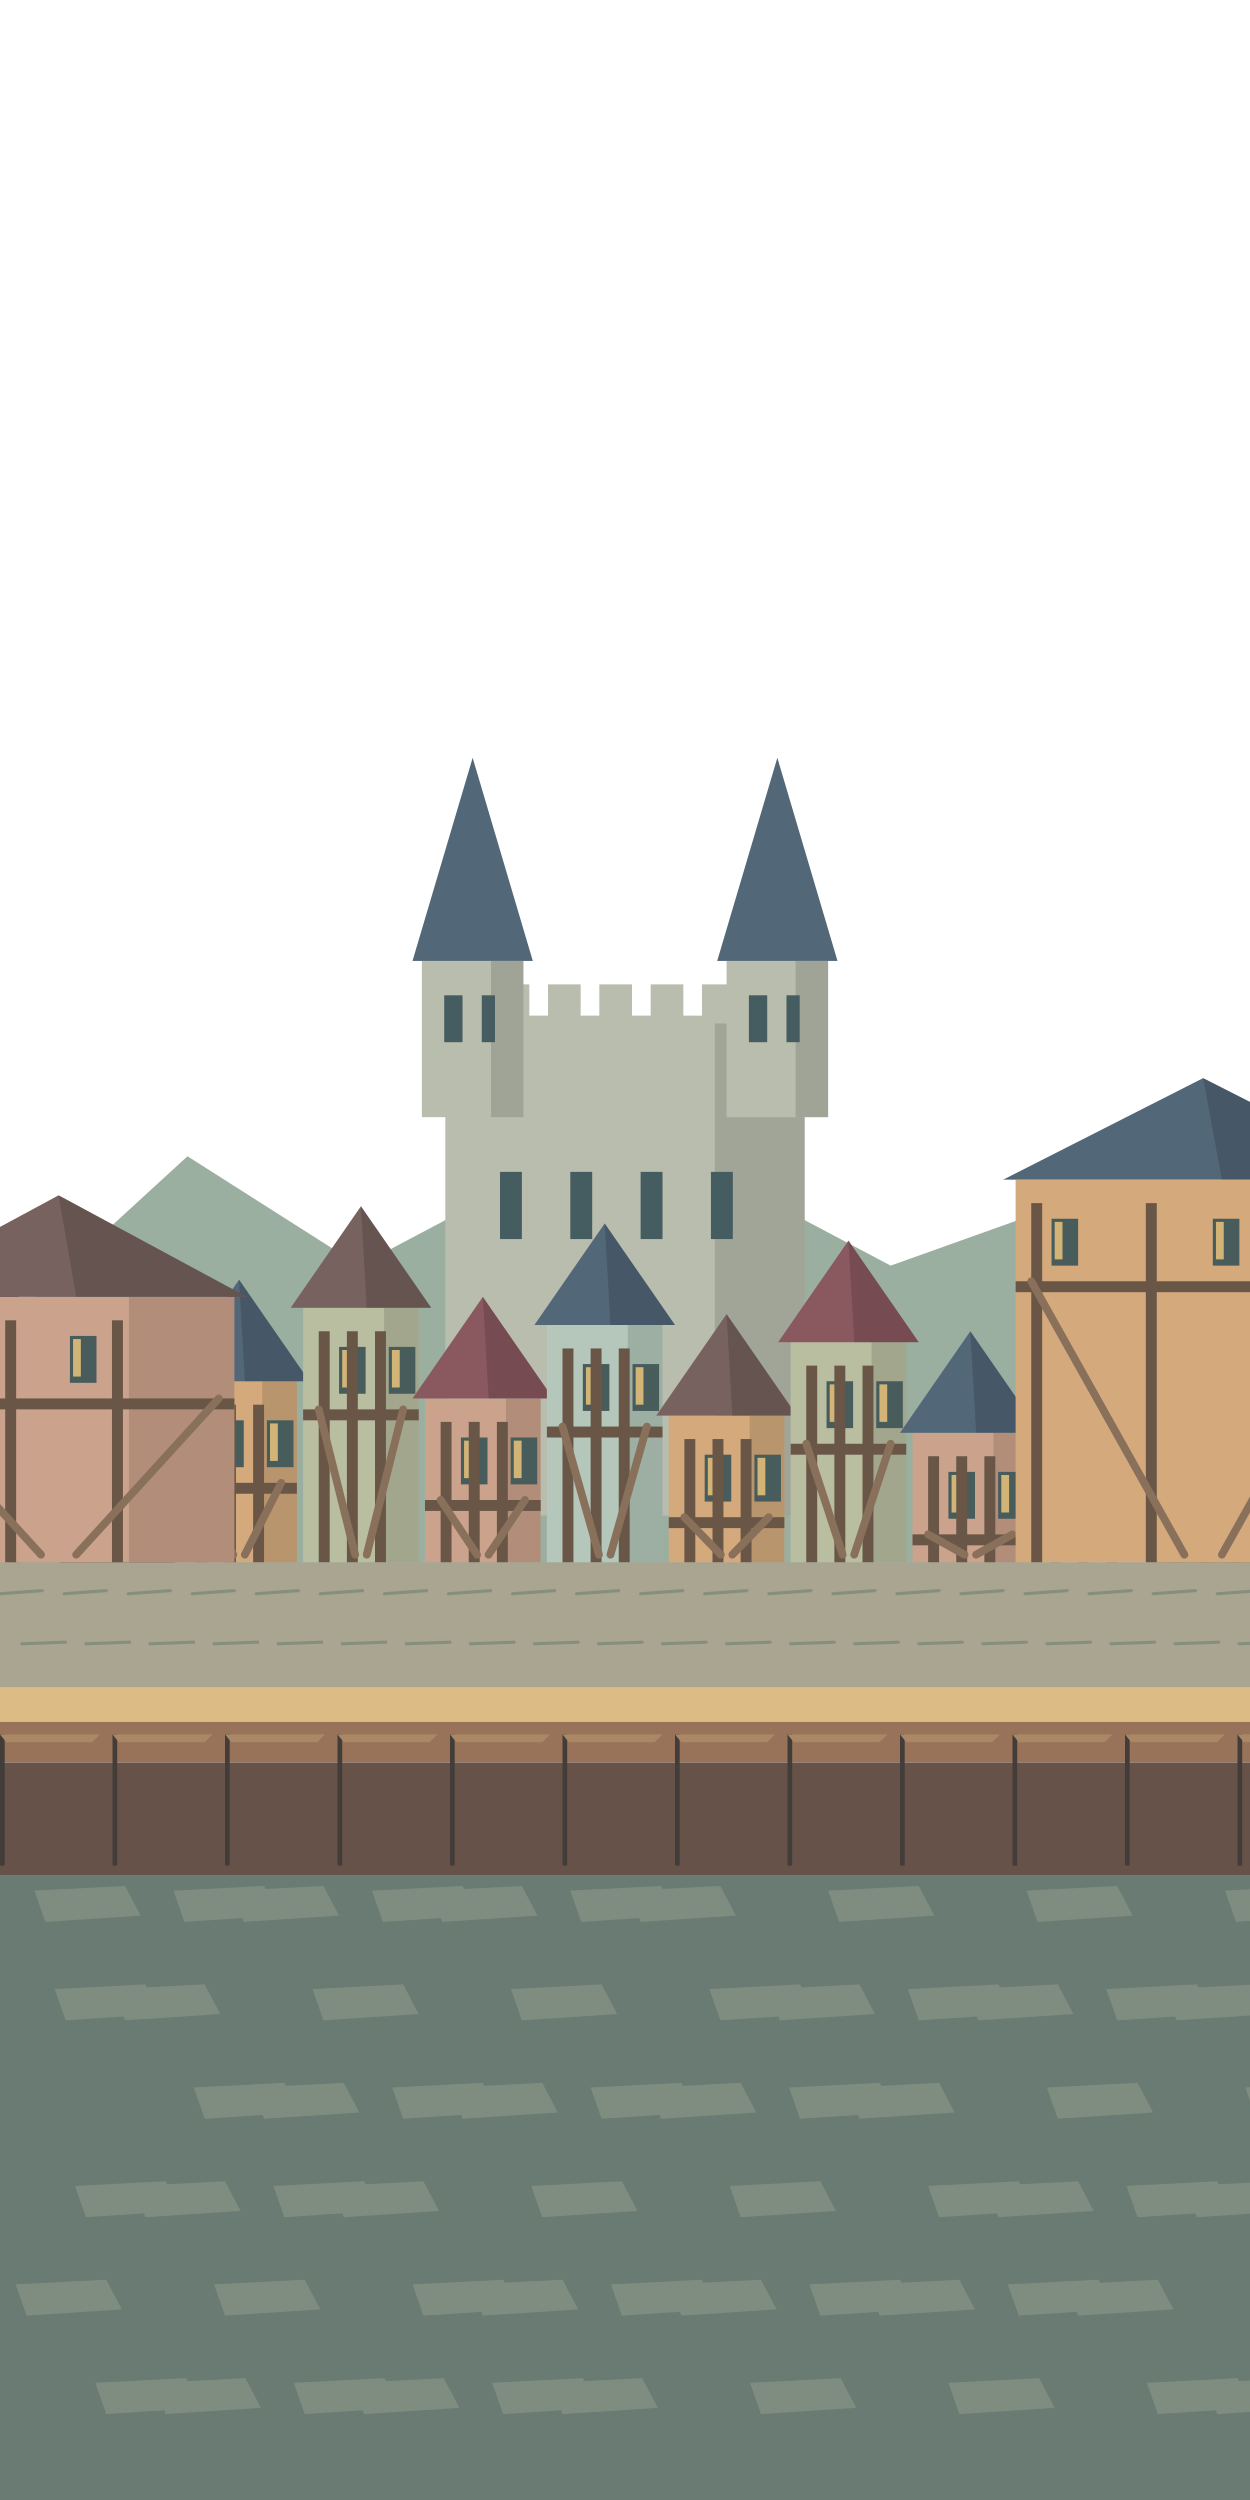
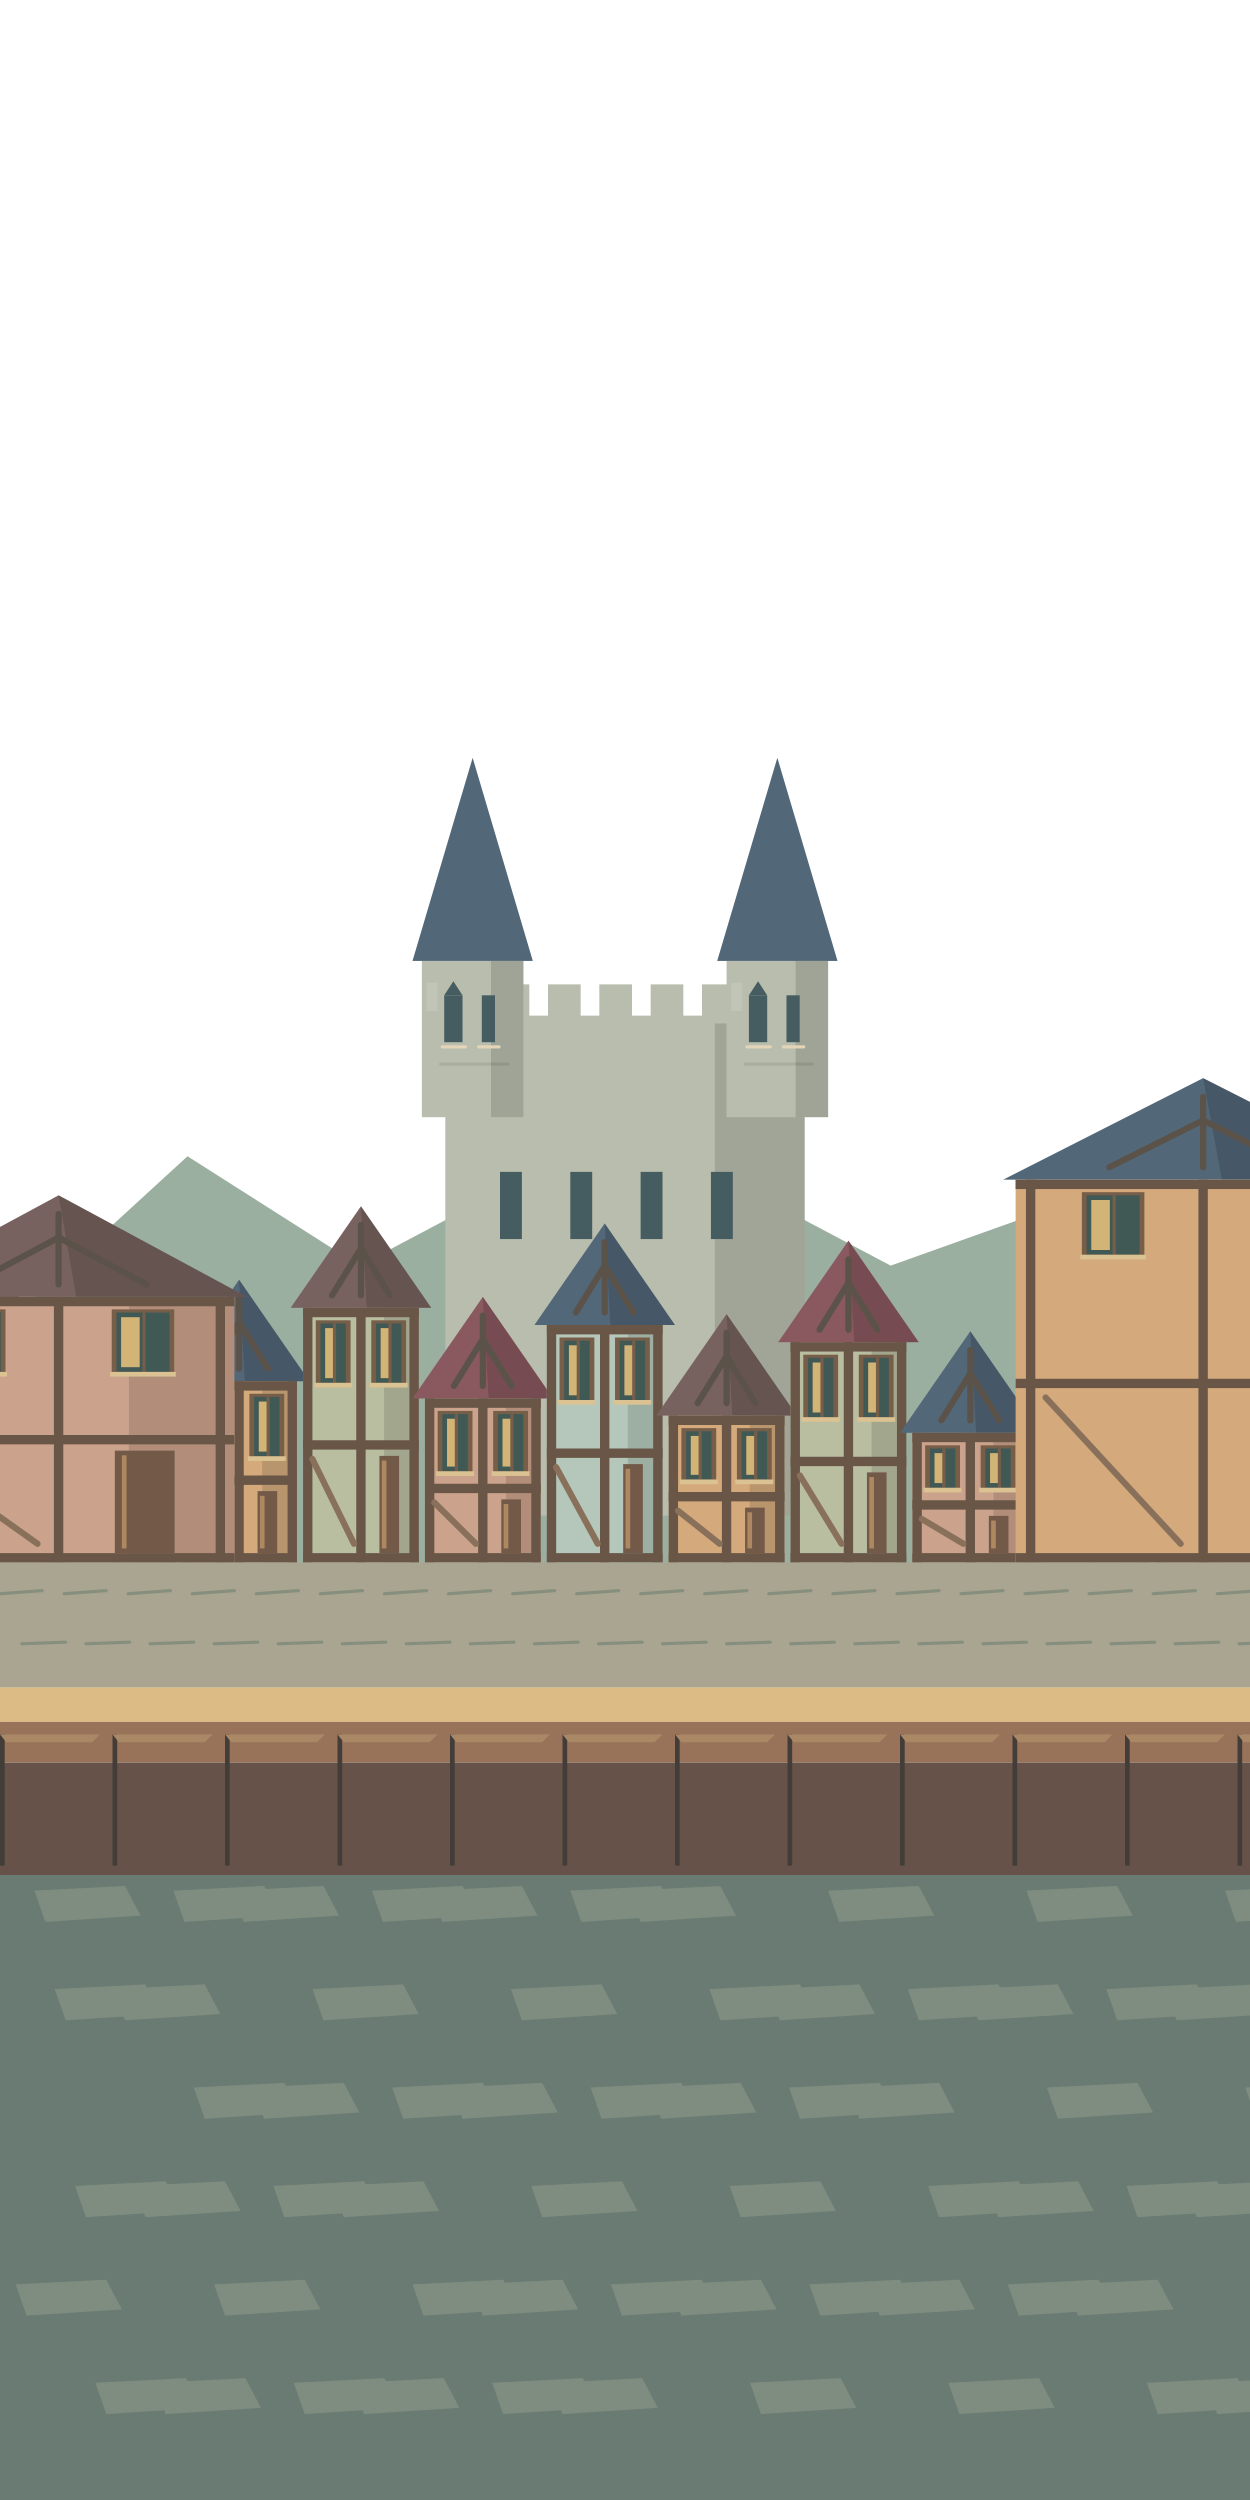
<svg xmlns="http://www.w3.org/2000/svg" width="800" height="1600" viewBox="0 0 800 1600">
  <polygon points="0,850 120,740 230,810 400,720 570,810 710,760 800,830 800,1080 0,1080" fill="#9bafa0" />
  <rect x="285" y="650" width="230" height="320" fill="#b8bdad" />
  <polygon points="457.5,650 515,650 515,970 457.5,970" fill="#00000020" />
  <rect x="285" y="630" width="20.909" height="25" fill="#b8bdad" />
  <rect x="317.857" y="630" width="20.909" height="25" fill="#b8bdad" />
  <rect x="350.714" y="630" width="20.909" height="25" fill="#b8bdad" />
  <rect x="383.571" y="630" width="20.909" height="25" fill="#b8bdad" />
  <rect x="416.429" y="630" width="20.909" height="25" fill="#b8bdad" />
  <rect x="449.286" y="630" width="20.909" height="25" fill="#b8bdad" />
  <rect x="482.143" y="630" width="20.909" height="25" fill="#b8bdad" />
  <rect x="270" y="615" width="65" height="100" fill="#b8bdad" />
  <polygon points="314.2,615 335,615 335,715 314.2,715" fill="#00000022" />
  <polygon points="264,615 302.5,485 341,615" fill="#526778" />
  <rect x="284.3" y="637" width="11.7" height="30" fill="#455c60" />
  <rect x="308.35" y="637" width="8.45" height="30" fill="#455c60" />
+   <polygon points="284.3,637 290.15,628 296,637" fill="#455c60" />
+   <path d="M283 670h14.95 M306.4 670h13" fill="none" stroke="#e4d5b9" stroke-width="2" stroke-linecap="round" stroke-linejoin="round" />
+   <rect x="273" y="629" width="7" height="18" fill="#ffffff20" />
+   <path d="M282 681h43" fill="none" stroke="#00000016" stroke-width="2" stroke-linecap="round" stroke-linejoin="round" />
  <rect x="465" y="615" width="65" height="100" fill="#b8bdad" />
  <polygon points="509.2,615 530,615 530,715 509.2,715" fill="#00000022" />
  <polygon points="459,615 497.5,485 536,615" fill="#526778" />
  <rect x="479.3" y="637" width="11.7" height="30" fill="#455c60" />
  <rect x="503.35" y="637" width="8.45" height="30" fill="#455c60" />
+   <polygon points="479.3,637 485.15,628 491,637" fill="#455c60" />
+   <path d="M478 670h14.95 M501.4 670h13" fill="none" stroke="#e4d5b9" stroke-width="2" stroke-linecap="round" stroke-linejoin="round" />
+   <rect x="468" y="629" width="7" height="18" fill="#ffffff20" />
+   <path d="M477 681h43" fill="none" stroke="#00000016" stroke-width="2" stroke-linecap="round" stroke-linejoin="round" />
  <rect x="320" y="750" width="14" height="43" fill="#455c60" />
  <rect x="365" y="750" width="14" height="43" fill="#455c60" />
  <rect x="410" y="750" width="14" height="43" fill="#455c60" />
  <rect x="455" y="750" width="14" height="43" fill="#455c60" />
  <rect x="-40" y="873" width="74" height="127" fill="#cba28b" />
  <polygon points="11.8,873 34,873 34,1000 11.8,1000" fill="#00000020" />
  <polygon points="-48,873 -3,808 42,873" fill="#77625f" />
  <polygon points="-3,808 42,873 0.7,873" fill="#00000025" />
-   <rect x="-30" y="888" width="7" height="112" fill="#695647" />
-   <rect x="-17" y="898" width="17" height="30" fill="#475c5b" />
-   <rect x="-15" y="900" width="5" height="24" fill="#d2b477" />
-   <rect x="-12" y="888" width="7" height="112" fill="#695647" />
-   <rect x="14.82" y="898" width="17" height="30" fill="#475c5b" />
-   <rect x="16.82" y="900" width="5" height="24" fill="#d2b477" />
-   <rect x="6" y="888" width="7" height="112" fill="#695647" />
-   <rect x="-40" y="938" width="74" height="7" fill="#695647" />
-   <path d="M-30 938L-6.7 995M24 938L0.7 995" fill="none" stroke="#89705b" stroke-width="5" stroke-linecap="round" stroke-linejoin="round" />
+   <path d="M-3 820L-3 865M-21.5 865L-3 835L15.5 865" fill="none" stroke="#5b524a" stroke-width="4" stroke-linecap="round" stroke-linejoin="round" />
+   <rect x="-40.04" y="873" width="6" height="127" fill="#695647" />
+   <rect x="-6" y="873" width="6" height="127" fill="#695647" />
+   <rect x="28.04" y="873" width="6" height="127" fill="#695647" />
+   <rect x="-40" y="873" width="74" height="6" fill="#695647" />
+   <rect x="-40" y="939.04" width="74" height="6" fill="#695647" />
+   <rect x="-40" y="994" width="74" height="6" fill="#695647" />
+   <rect x="-31.9" y="881" width="22.28" height="42" fill="#765e49" />
+   <rect x="-28.9" y="883" width="16.28" height="38" fill="#415955" />
+   <rect x="-25.9" y="886" width="5.698" height="32" fill="#d2b477" />
+   <rect x="-20.923" y="883" width="2" height="38" fill="#765e49" />
+   <rect x="-32.9" y="921" width="24.28" height="3" fill="#dac292" />
+   <rect x="3.62" y="881" width="22.28" height="42" fill="#765e49" />
+   <rect x="6.62" y="883" width="16.28" height="38" fill="#415955" />
+   <rect x="9.62" y="886" width="5.698" height="32" fill="#d2b477" />
+   <rect x="14.597" y="883" width="2" height="38" fill="#765e49" />
+   <rect x="2.62" y="921" width="24.28" height="3" fill="#dac292" />
+   <path d="M-34.08 951.04L-7.44 988" fill="none" stroke="#89705b" stroke-width="4" stroke-linecap="round" stroke-linejoin="round" />
+   <rect x="8.84" y="949.04" width="12.58" height="44.96" fill="#725948" />
+   <rect x="10.32" y="952.04" width="3" height="38.96" fill="#ad8860" />
  <rect x="38" y="931" width="74" height="69" fill="#b4c7ba" />
  <polygon points="89.8,931 112,931 112,1000 89.8,1000" fill="#00000020" />
  <polygon points="30,931 75,866 120,931" fill="#8a5960" />
  <polygon points="75,866 120,931 78.7,931" fill="#00000025" />
-   <rect x="48" y="946" width="7" height="54" fill="#695647" />
-   <rect x="61" y="956" width="17" height="30" fill="#475c5b" />
-   <rect x="63" y="958" width="5" height="24" fill="#d2b477" />
-   <rect x="66" y="946" width="7" height="54" fill="#695647" />
-   <rect x="92.82" y="956" width="17" height="30" fill="#475c5b" />
-   <rect x="94.82" y="958" width="5" height="24" fill="#d2b477" />
-   <rect x="84" y="946" width="7" height="54" fill="#695647" />
-   <rect x="38" y="996" width="74" height="7" fill="#695647" />
-   <path d="M48 996L71.3 995M102 996L78.7 995" fill="none" stroke="#89705b" stroke-width="5" stroke-linecap="round" stroke-linejoin="round" />
+   <path d="M75 878L75 923M56.5 923L75 893L93.5 923" fill="none" stroke="#5b524a" stroke-width="4" stroke-linecap="round" stroke-linejoin="round" />
+   <rect x="37.96" y="931" width="6" height="69" fill="#695647" />
+   <rect x="72" y="931" width="6" height="69" fill="#695647" />
+   <rect x="106.04" y="931" width="6" height="69" fill="#695647" />
+   <rect x="38" y="931" width="74" height="6" fill="#695647" />
+   <rect x="38" y="966.88" width="74" height="6" fill="#695647" />
+   <rect x="38" y="994" width="74" height="6" fill="#695647" />
+   <rect x="46.1" y="939" width="22.28" height="21.88" fill="#765e49" />
+   <rect x="49.1" y="941" width="16.28" height="17.88" fill="#415955" />
+   <rect x="52.1" y="944" width="5.698" height="11.88" fill="#d2b477" />
+   <rect x="57.077" y="941" width="2" height="17.88" fill="#765e49" />
+   <rect x="45.1" y="958.88" width="24.28" height="3" fill="#dac292" />
+   <rect x="81.62" y="939" width="22.28" height="21.88" fill="#765e49" />
+   <rect x="84.62" y="941" width="16.28" height="17.88" fill="#415955" />
+   <rect x="87.62" y="944" width="5.698" height="11.88" fill="#d2b477" />
+   <rect x="92.597" y="941" width="2" height="17.88" fill="#765e49" />
+   <rect x="80.62" y="958.88" width="24.28" height="3" fill="#dac292" />
+   <path d="M43.92 978.88L70.56 988" fill="none" stroke="#89705b" stroke-width="4" stroke-linecap="round" stroke-linejoin="round" />
+   <rect x="86.84" y="976.88" width="12.58" height="17.12" fill="#725948" />
+   <rect x="88.32" y="979.88" width="3" height="11.12" fill="#ad8860" />
  <rect x="116" y="884" width="74" height="116" fill="#d4aa7d" />
  <polygon points="167.8,884 190,884 190,1000 167.8,1000" fill="#00000020" />
  <polygon points="108,884 153,819 198,884" fill="#526778" />
  <polygon points="153,819 198,884 156.7,884" fill="#00000025" />
-   <rect x="126" y="899" width="7" height="101" fill="#695647" />
-   <rect x="139" y="909" width="17" height="30" fill="#475c5b" />
-   <rect x="141" y="911" width="5" height="24" fill="#d2b477" />
-   <rect x="144" y="899" width="7" height="101" fill="#695647" />
-   <rect x="170.82" y="909" width="17" height="30" fill="#475c5b" />
-   <rect x="172.82" y="911" width="5" height="24" fill="#d2b477" />
-   <rect x="162" y="899" width="7" height="101" fill="#695647" />
-   <rect x="116" y="949" width="74" height="7" fill="#695647" />
-   <path d="M126 949L149.3 995M180 949L156.7 995" fill="none" stroke="#89705b" stroke-width="5" stroke-linecap="round" stroke-linejoin="round" />
+   <path d="M153 831L153 876M134.5 876L153 846L171.5 876" fill="none" stroke="#5b524a" stroke-width="4" stroke-linecap="round" stroke-linejoin="round" />
+   <rect x="115.96" y="884" width="6" height="116" fill="#695647" />
+   <rect x="150" y="884" width="6" height="116" fill="#695647" />
+   <rect x="184.04" y="884" width="6" height="116" fill="#695647" />
+   <rect x="116" y="884" width="74" height="6" fill="#695647" />
+   <rect x="116" y="944.32" width="74" height="6" fill="#695647" />
+   <rect x="116" y="994" width="74" height="6" fill="#695647" />
+   <rect x="124.1" y="892" width="22.28" height="42" fill="#765e49" />
+   <rect x="127.1" y="894" width="16.28" height="38" fill="#415955" />
+   <rect x="130.1" y="897" width="5.698" height="32" fill="#d2b477" />
+   <rect x="135.077" y="894" width="2" height="38" fill="#765e49" />
+   <rect x="123.1" y="932" width="24.28" height="3" fill="#dac292" />
+   <rect x="159.62" y="892" width="22.28" height="42" fill="#765e49" />
+   <rect x="162.62" y="894" width="16.28" height="38" fill="#415955" />
+   <rect x="165.62" y="897" width="5.698" height="32" fill="#d2b477" />
+   <rect x="170.597" y="894" width="2" height="38" fill="#765e49" />
+   <rect x="158.62" y="932" width="24.28" height="3" fill="#dac292" />
+   <path d="M121.92 956.32L148.56 988" fill="none" stroke="#89705b" stroke-width="4" stroke-linecap="round" stroke-linejoin="round" />
+   <rect x="164.84" y="954.32" width="12.58" height="39.68" fill="#725948" />
+   <rect x="166.32" y="957.32" width="3" height="33.68" fill="#ad8860" />
  <rect x="194" y="837" width="74" height="163" fill="#b9bea1" />
  <polygon points="245.8,837 268,837 268,1000 245.8,1000" fill="#00000020" />
  <polygon points="186,837 231,772 276,837" fill="#77625f" />
  <polygon points="231,772 276,837 234.7,837" fill="#00000025" />
-   <rect x="204" y="852" width="7" height="148" fill="#695647" />
-   <rect x="217" y="862" width="17" height="30" fill="#475c5b" />
-   <rect x="219" y="864" width="5" height="24" fill="#d2b477" />
-   <rect x="222" y="852" width="7" height="148" fill="#695647" />
-   <rect x="248.82" y="862" width="17" height="30" fill="#475c5b" />
-   <rect x="250.82" y="864" width="5" height="24" fill="#d2b477" />
-   <rect x="240" y="852" width="7" height="148" fill="#695647" />
-   <rect x="194" y="902" width="74" height="7" fill="#695647" />
-   <path d="M204 902L227.3 995M258 902L234.7 995" fill="none" stroke="#89705b" stroke-width="5" stroke-linecap="round" stroke-linejoin="round" />
+   <path d="M231 784L231 829M212.5 829L231 799L249.5 829" fill="none" stroke="#5b524a" stroke-width="4" stroke-linecap="round" stroke-linejoin="round" />
+   <rect x="193.96" y="837" width="6" height="163" fill="#695647" />
+   <rect x="228" y="837" width="6" height="163" fill="#695647" />
+   <rect x="262.04" y="837" width="6" height="163" fill="#695647" />
+   <rect x="194" y="837" width="74" height="6" fill="#695647" />
+   <rect x="194" y="921.76" width="74" height="6" fill="#695647" />
+   <rect x="194" y="994" width="74" height="6" fill="#695647" />
+   <rect x="202.1" y="845" width="22.28" height="42" fill="#765e49" />
+   <rect x="205.1" y="847" width="16.28" height="38" fill="#415955" />
+   <rect x="208.1" y="850" width="5.698" height="32" fill="#d2b477" />
+   <rect x="213.077" y="847" width="2" height="38" fill="#765e49" />
+   <rect x="201.1" y="885" width="24.28" height="3" fill="#dac292" />
+   <rect x="237.62" y="845" width="22.28" height="42" fill="#765e49" />
+   <rect x="240.62" y="847" width="16.28" height="38" fill="#415955" />
+   <rect x="243.62" y="850" width="5.698" height="32" fill="#d2b477" />
+   <rect x="248.597" y="847" width="2" height="38" fill="#765e49" />
+   <rect x="236.62" y="885" width="24.28" height="3" fill="#dac292" />
+   <path d="M199.92 933.76L226.56 988" fill="none" stroke="#89705b" stroke-width="4" stroke-linecap="round" stroke-linejoin="round" />
+   <rect x="242.84" y="931.76" width="12.58" height="62.24" fill="#725948" />
+   <rect x="244.32" y="934.76" width="3" height="56.24" fill="#ad8860" />
  <rect x="272" y="895" width="74" height="105" fill="#cba28b" />
  <polygon points="323.8,895 346,895 346,1000 323.8,1000" fill="#00000020" />
  <polygon points="264,895 309,830 354,895" fill="#8a5960" />
  <polygon points="309,830 354,895 312.7,895" fill="#00000025" />
-   <rect x="282" y="910" width="7" height="90" fill="#695647" />
-   <rect x="295" y="920" width="17" height="30" fill="#475c5b" />
-   <rect x="297" y="922" width="5" height="24" fill="#d2b477" />
-   <rect x="300" y="910" width="7" height="90" fill="#695647" />
-   <rect x="326.82" y="920" width="17" height="30" fill="#475c5b" />
-   <rect x="328.82" y="922" width="5" height="24" fill="#d2b477" />
-   <rect x="318" y="910" width="7" height="90" fill="#695647" />
-   <rect x="272" y="960" width="74" height="7" fill="#695647" />
-   <path d="M282 960L305.3 995M336 960L312.7 995" fill="none" stroke="#89705b" stroke-width="5" stroke-linecap="round" stroke-linejoin="round" />
+   <path d="M309 842L309 887M290.5 887L309 857L327.5 887" fill="none" stroke="#5b524a" stroke-width="4" stroke-linecap="round" stroke-linejoin="round" />
+   <rect x="271.96" y="895" width="6" height="105" fill="#695647" />
+   <rect x="306" y="895" width="6" height="105" fill="#695647" />
+   <rect x="340.04" y="895" width="6" height="105" fill="#695647" />
+   <rect x="272" y="895" width="74" height="6" fill="#695647" />
+   <rect x="272" y="949.6" width="74" height="6" fill="#695647" />
+   <rect x="272" y="994" width="74" height="6" fill="#695647" />
+   <rect x="280.1" y="903" width="22.28" height="40.6" fill="#765e49" />
+   <rect x="283.1" y="905" width="16.28" height="36.6" fill="#415955" />
+   <rect x="286.1" y="908" width="5.698" height="30.6" fill="#d2b477" />
+   <rect x="291.077" y="905" width="2" height="36.6" fill="#765e49" />
+   <rect x="279.1" y="941.6" width="24.28" height="3" fill="#dac292" />
+   <rect x="315.62" y="903" width="22.28" height="40.6" fill="#765e49" />
+   <rect x="318.62" y="905" width="16.28" height="36.6" fill="#415955" />
+   <rect x="321.62" y="908" width="5.698" height="30.6" fill="#d2b477" />
+   <rect x="326.597" y="905" width="2" height="36.6" fill="#765e49" />
+   <rect x="314.62" y="941.6" width="24.28" height="3" fill="#dac292" />
+   <path d="M277.92 961.6L304.56 988" fill="none" stroke="#89705b" stroke-width="4" stroke-linecap="round" stroke-linejoin="round" />
+   <rect x="320.84" y="959.6" width="12.58" height="34.4" fill="#725948" />
+   <rect x="322.32" y="962.6" width="3" height="28.4" fill="#ad8860" />
  <rect x="350" y="848" width="74" height="152" fill="#b4c7ba" />
  <polygon points="401.8,848 424,848 424,1000 401.8,1000" fill="#00000020" />
  <polygon points="342,848 387,783 432,848" fill="#526778" />
  <polygon points="387,783 432,848 390.7,848" fill="#00000025" />
-   <rect x="360" y="863" width="7" height="137" fill="#695647" />
-   <rect x="373" y="873" width="17" height="30" fill="#475c5b" />
-   <rect x="375" y="875" width="5" height="24" fill="#d2b477" />
-   <rect x="378" y="863" width="7" height="137" fill="#695647" />
-   <rect x="404.82" y="873" width="17" height="30" fill="#475c5b" />
-   <rect x="406.82" y="875" width="5" height="24" fill="#d2b477" />
-   <rect x="396" y="863" width="7" height="137" fill="#695647" />
-   <rect x="350" y="913" width="74" height="7" fill="#695647" />
-   <path d="M360 913L383.3 995M414 913L390.7 995" fill="none" stroke="#89705b" stroke-width="5" stroke-linecap="round" stroke-linejoin="round" />
+   <path d="M387 795L387 840M368.5 840L387 810L405.5 840" fill="none" stroke="#5b524a" stroke-width="4" stroke-linecap="round" stroke-linejoin="round" />
+   <rect x="349.96" y="848" width="6" height="152" fill="#695647" />
+   <rect x="384" y="848" width="6" height="152" fill="#695647" />
+   <rect x="418.04" y="848" width="6" height="152" fill="#695647" />
+   <rect x="350" y="848" width="74" height="6" fill="#695647" />
+   <rect x="350" y="927.04" width="74" height="6" fill="#695647" />
+   <rect x="350" y="994" width="74" height="6" fill="#695647" />
+   <rect x="358.1" y="856" width="22.28" height="42" fill="#765e49" />
+   <rect x="361.1" y="858" width="16.28" height="38" fill="#415955" />
+   <rect x="364.1" y="861" width="5.698" height="32" fill="#d2b477" />
+   <rect x="369.077" y="858" width="2" height="38" fill="#765e49" />
+   <rect x="357.1" y="896" width="24.28" height="3" fill="#dac292" />
+   <rect x="393.62" y="856" width="22.28" height="42" fill="#765e49" />
+   <rect x="396.62" y="858" width="16.28" height="38" fill="#415955" />
+   <rect x="399.62" y="861" width="5.698" height="32" fill="#d2b477" />
+   <rect x="404.597" y="858" width="2" height="38" fill="#765e49" />
+   <rect x="392.62" y="896" width="24.28" height="3" fill="#dac292" />
+   <path d="M355.92 939.04L382.56 988" fill="none" stroke="#89705b" stroke-width="4" stroke-linecap="round" stroke-linejoin="round" />
+   <rect x="398.84" y="937.04" width="12.58" height="56.96" fill="#725948" />
+   <rect x="400.32" y="940.04" width="3" height="50.96" fill="#ad8860" />
  <rect x="428" y="906" width="74" height="94" fill="#d4aa7d" />
  <polygon points="479.8,906 502,906 502,1000 479.8,1000" fill="#00000020" />
  <polygon points="420,906 465,841 510,906" fill="#77625f" />
  <polygon points="465,841 510,906 468.7,906" fill="#00000025" />
-   <rect x="438" y="921" width="7" height="79" fill="#695647" />
-   <rect x="451" y="931" width="17" height="30" fill="#475c5b" />
-   <rect x="453" y="933" width="5" height="24" fill="#d2b477" />
-   <rect x="456" y="921" width="7" height="79" fill="#695647" />
-   <rect x="482.82" y="931" width="17" height="30" fill="#475c5b" />
-   <rect x="484.82" y="933" width="5" height="24" fill="#d2b477" />
-   <rect x="474" y="921" width="7" height="79" fill="#695647" />
-   <rect x="428" y="971" width="74" height="7" fill="#695647" />
-   <path d="M438 971L461.3 995M492 971L468.7 995" fill="none" stroke="#89705b" stroke-width="5" stroke-linecap="round" stroke-linejoin="round" />
+   <path d="M465 853L465 898M446.5 898L465 868L483.5 898" fill="none" stroke="#5b524a" stroke-width="4" stroke-linecap="round" stroke-linejoin="round" />
+   <rect x="427.96" y="906" width="6" height="94" fill="#695647" />
+   <rect x="462" y="906" width="6" height="94" fill="#695647" />
+   <rect x="496.04" y="906" width="6" height="94" fill="#695647" />
+   <rect x="428" y="906" width="74" height="6" fill="#695647" />
+   <rect x="428" y="954.88" width="74" height="6" fill="#695647" />
+   <rect x="428" y="994" width="74" height="6" fill="#695647" />
+   <rect x="436.1" y="914" width="22.28" height="34.88" fill="#765e49" />
+   <rect x="439.1" y="916" width="16.28" height="30.88" fill="#415955" />
+   <rect x="442.1" y="919" width="5.698" height="24.88" fill="#d2b477" />
+   <rect x="447.077" y="916" width="2" height="30.88" fill="#765e49" />
+   <rect x="435.1" y="946.88" width="24.28" height="3" fill="#dac292" />
+   <rect x="471.62" y="914" width="22.28" height="34.88" fill="#765e49" />
+   <rect x="474.62" y="916" width="16.28" height="30.88" fill="#415955" />
+   <rect x="477.62" y="919" width="5.698" height="24.88" fill="#d2b477" />
+   <rect x="482.597" y="916" width="2" height="30.88" fill="#765e49" />
+   <rect x="470.62" y="946.88" width="24.28" height="3" fill="#dac292" />
+   <path d="M433.92 966.88L460.56 988" fill="none" stroke="#89705b" stroke-width="4" stroke-linecap="round" stroke-linejoin="round" />
+   <rect x="476.84" y="964.88" width="12.58" height="29.12" fill="#725948" />
+   <rect x="478.32" y="967.88" width="3" height="23.12" fill="#ad8860" />
  <rect x="506" y="859" width="74" height="141" fill="#b9bea1" />
  <polygon points="557.8,859 580,859 580,1000 557.8,1000" fill="#00000020" />
  <polygon points="498,859 543,794 588,859" fill="#8a5960" />
  <polygon points="543,794 588,859 546.7,859" fill="#00000025" />
-   <rect x="516" y="874" width="7" height="126" fill="#695647" />
-   <rect x="529" y="884" width="17" height="30" fill="#475c5b" />
-   <rect x="531" y="886" width="5" height="24" fill="#d2b477" />
-   <rect x="534" y="874" width="7" height="126" fill="#695647" />
-   <rect x="560.82" y="884" width="17" height="30" fill="#475c5b" />
-   <rect x="562.82" y="886" width="5" height="24" fill="#d2b477" />
-   <rect x="552" y="874" width="7" height="126" fill="#695647" />
-   <rect x="506" y="924" width="74" height="7" fill="#695647" />
-   <path d="M516 924L539.3 995M570 924L546.7 995" fill="none" stroke="#89705b" stroke-width="5" stroke-linecap="round" stroke-linejoin="round" />
+   <path d="M543 806L543 851M524.5 851L543 821L561.5 851" fill="none" stroke="#5b524a" stroke-width="4" stroke-linecap="round" stroke-linejoin="round" />
+   <rect x="505.96" y="859" width="6" height="141" fill="#695647" />
+   <rect x="540" y="859" width="6" height="141" fill="#695647" />
+   <rect x="574.04" y="859" width="6" height="141" fill="#695647" />
+   <rect x="506" y="859" width="74" height="6" fill="#695647" />
+   <rect x="506" y="932.32" width="74" height="6" fill="#695647" />
+   <rect x="506" y="994" width="74" height="6" fill="#695647" />
+   <rect x="514.1" y="867" width="22.28" height="42" fill="#765e49" />
+   <rect x="517.1" y="869" width="16.28" height="38" fill="#415955" />
+   <rect x="520.1" y="872" width="5.698" height="32" fill="#d2b477" />
+   <rect x="525.077" y="869" width="2" height="38" fill="#765e49" />
+   <rect x="513.1" y="907" width="24.28" height="3" fill="#dac292" />
+   <rect x="549.62" y="867" width="22.28" height="42" fill="#765e49" />
+   <rect x="552.62" y="869" width="16.28" height="38" fill="#415955" />
+   <rect x="555.62" y="872" width="5.698" height="32" fill="#d2b477" />
+   <rect x="560.597" y="869" width="2" height="38" fill="#765e49" />
+   <rect x="548.62" y="907" width="24.28" height="3" fill="#dac292" />
+   <path d="M511.92 944.32L538.56 988" fill="none" stroke="#89705b" stroke-width="4" stroke-linecap="round" stroke-linejoin="round" />
+   <rect x="554.84" y="942.32" width="12.58" height="51.68" fill="#725948" />
+   <rect x="556.32" y="945.32" width="3" height="45.68" fill="#ad8860" />
  <rect x="584" y="917" width="74" height="83" fill="#cba28b" />
  <polygon points="635.8,917 658,917 658,1000 635.8,1000" fill="#00000020" />
  <polygon points="576,917 621,852 666,917" fill="#526778" />
  <polygon points="621,852 666,917 624.7,917" fill="#00000025" />
-   <rect x="594" y="932" width="7" height="68" fill="#695647" />
-   <rect x="607" y="942" width="17" height="30" fill="#475c5b" />
-   <rect x="609" y="944" width="5" height="24" fill="#d2b477" />
-   <rect x="612" y="932" width="7" height="68" fill="#695647" />
-   <rect x="638.82" y="942" width="17" height="30" fill="#475c5b" />
-   <rect x="640.82" y="944" width="5" height="24" fill="#d2b477" />
-   <rect x="630" y="932" width="7" height="68" fill="#695647" />
-   <rect x="584" y="982" width="74" height="7" fill="#695647" />
-   <path d="M594 982L617.3 995M648 982L624.7 995" fill="none" stroke="#89705b" stroke-width="5" stroke-linecap="round" stroke-linejoin="round" />
+   <path d="M621 864L621 909M602.5 909L621 879L639.5 909" fill="none" stroke="#5b524a" stroke-width="4" stroke-linecap="round" stroke-linejoin="round" />
+   <rect x="583.96" y="917" width="6" height="83" fill="#695647" />
+   <rect x="618" y="917" width="6" height="83" fill="#695647" />
+   <rect x="652.04" y="917" width="6" height="83" fill="#695647" />
+   <rect x="584" y="917" width="74" height="6" fill="#695647" />
+   <rect x="584" y="960.16" width="74" height="6" fill="#695647" />
+   <rect x="584" y="994" width="74" height="6" fill="#695647" />
+   <rect x="592.1" y="925" width="22.28" height="29.16" fill="#765e49" />
+   <rect x="595.1" y="927" width="16.28" height="25.16" fill="#415955" />
+   <rect x="598.1" y="930" width="5.698" height="19.16" fill="#d2b477" />
+   <rect x="603.077" y="927" width="2" height="25.16" fill="#765e49" />
+   <rect x="591.1" y="952.16" width="24.28" height="3" fill="#dac292" />
+   <rect x="627.62" y="925" width="22.28" height="29.16" fill="#765e49" />
+   <rect x="630.62" y="927" width="16.28" height="25.16" fill="#415955" />
+   <rect x="633.62" y="930" width="5.698" height="19.16" fill="#d2b477" />
+   <rect x="638.597" y="927" width="2" height="25.16" fill="#765e49" />
+   <rect x="626.62" y="952.16" width="24.28" height="3" fill="#dac292" />
+   <path d="M589.92 972.16L616.56 988" fill="none" stroke="#89705b" stroke-width="4" stroke-linecap="round" stroke-linejoin="round" />
+   <rect x="632.84" y="970.16" width="12.58" height="23.84" fill="#725948" />
+   <rect x="634.32" y="973.16" width="3" height="17.84" fill="#ad8860" />
  <rect x="662" y="870" width="74" height="130" fill="#b4c7ba" />
  <polygon points="713.8,870 736,870 736,1000 713.8,1000" fill="#00000020" />
  <polygon points="654,870 699,805 744,870" fill="#77625f" />
  <polygon points="699,805 744,870 702.7,870" fill="#00000025" />
-   <rect x="672" y="885" width="7" height="115" fill="#695647" />
-   <rect x="685" y="895" width="17" height="30" fill="#475c5b" />
-   <rect x="687" y="897" width="5" height="24" fill="#d2b477" />
-   <rect x="690" y="885" width="7" height="115" fill="#695647" />
-   <rect x="716.82" y="895" width="17" height="30" fill="#475c5b" />
-   <rect x="718.82" y="897" width="5" height="24" fill="#d2b477" />
-   <rect x="708" y="885" width="7" height="115" fill="#695647" />
-   <rect x="662" y="935" width="74" height="7" fill="#695647" />
-   <path d="M672 935L695.3 995M726 935L702.7 995" fill="none" stroke="#89705b" stroke-width="5" stroke-linecap="round" stroke-linejoin="round" />
+   <path d="M699 817L699 862M680.5 862L699 832L717.5 862" fill="none" stroke="#5b524a" stroke-width="4" stroke-linecap="round" stroke-linejoin="round" />
+   <rect x="661.96" y="870" width="6" height="130" fill="#695647" />
+   <rect x="696" y="870" width="6" height="130" fill="#695647" />
+   <rect x="730.04" y="870" width="6" height="130" fill="#695647" />
+   <rect x="662" y="870" width="74" height="6" fill="#695647" />
+   <rect x="662" y="937.6" width="74" height="6" fill="#695647" />
+   <rect x="662" y="994" width="74" height="6" fill="#695647" />
+   <rect x="670.1" y="878" width="22.28" height="42" fill="#765e49" />
+   <rect x="673.1" y="880" width="16.28" height="38" fill="#415955" />
+   <rect x="676.1" y="883" width="5.698" height="32" fill="#d2b477" />
+   <rect x="681.077" y="880" width="2" height="38" fill="#765e49" />
+   <rect x="669.1" y="918" width="24.28" height="3" fill="#dac292" />
+   <rect x="705.62" y="878" width="22.28" height="42" fill="#765e49" />
+   <rect x="708.62" y="880" width="16.28" height="38" fill="#415955" />
+   <rect x="711.62" y="883" width="5.698" height="32" fill="#d2b477" />
+   <rect x="716.597" y="880" width="2" height="38" fill="#765e49" />
+   <rect x="704.62" y="918" width="24.28" height="3" fill="#dac292" />
+   <path d="M667.92 949.6L694.56 988" fill="none" stroke="#89705b" stroke-width="4" stroke-linecap="round" stroke-linejoin="round" />
+   <rect x="710.84" y="947.6" width="12.58" height="46.4" fill="#725948" />
+   <rect x="712.32" y="950.6" width="3" height="40.4" fill="#ad8860" />
  <rect x="740" y="928" width="74" height="72" fill="#d4aa7d" />
  <polygon points="791.8,928 814,928 814,1000 791.8,1000" fill="#00000020" />
  <polygon points="732,928 777,863 822,928" fill="#8a5960" />
  <polygon points="777,863 822,928 780.7,928" fill="#00000025" />
-   <rect x="750" y="943" width="7" height="57" fill="#695647" />
-   <rect x="763" y="953" width="17" height="30" fill="#475c5b" />
-   <rect x="765" y="955" width="5" height="24" fill="#d2b477" />
-   <rect x="768" y="943" width="7" height="57" fill="#695647" />
-   <rect x="794.82" y="953" width="17" height="30" fill="#475c5b" />
-   <rect x="796.82" y="955" width="5" height="24" fill="#d2b477" />
-   <rect x="786" y="943" width="7" height="57" fill="#695647" />
-   <rect x="740" y="993" width="74" height="7" fill="#695647" />
-   <path d="M750 993L773.3 995M804 993L780.7 995" fill="none" stroke="#89705b" stroke-width="5" stroke-linecap="round" stroke-linejoin="round" />
+   <path d="M777 875L777 920M758.5 920L777 890L795.5 920" fill="none" stroke="#5b524a" stroke-width="4" stroke-linecap="round" stroke-linejoin="round" />
+   <rect x="739.96" y="928" width="6" height="72" fill="#695647" />
+   <rect x="774" y="928" width="6" height="72" fill="#695647" />
+   <rect x="808.04" y="928" width="6" height="72" fill="#695647" />
+   <rect x="740" y="928" width="74" height="6" fill="#695647" />
+   <rect x="740" y="965.44" width="74" height="6" fill="#695647" />
+   <rect x="740" y="994" width="74" height="6" fill="#695647" />
+   <rect x="748.1" y="936" width="22.28" height="23.44" fill="#765e49" />
+   <rect x="751.1" y="938" width="16.28" height="19.44" fill="#415955" />
+   <rect x="754.1" y="941" width="5.698" height="13.44" fill="#d2b477" />
+   <rect x="759.077" y="938" width="2" height="19.44" fill="#765e49" />
+   <rect x="747.1" y="957.44" width="24.28" height="3" fill="#dac292" />
+   <rect x="783.62" y="936" width="22.28" height="23.44" fill="#765e49" />
+   <rect x="786.62" y="938" width="16.28" height="19.44" fill="#415955" />
+   <rect x="789.62" y="941" width="5.698" height="13.44" fill="#d2b477" />
+   <rect x="794.597" y="938" width="2" height="19.44" fill="#765e49" />
+   <rect x="782.62" y="957.44" width="24.28" height="3" fill="#dac292" />
+   <path d="M745.92 977.44L772.56 988" fill="none" stroke="#89705b" stroke-width="4" stroke-linecap="round" stroke-linejoin="round" />
+   <rect x="788.84" y="975.44" width="12.58" height="18.56" fill="#725948" />
+   <rect x="790.32" y="978.44" width="3" height="12.56" fill="#ad8860" />
  <rect x="818" y="881" width="74" height="119" fill="#b9bea1" />
  <polygon points="869.8,881 892,881 892,1000 869.8,1000" fill="#00000020" />
  <polygon points="810,881 855,816 900,881" fill="#526778" />
  <polygon points="855,816 900,881 858.7,881" fill="#00000025" />
-   <rect x="828" y="896" width="7" height="104" fill="#695647" />
-   <rect x="841" y="906" width="17" height="30" fill="#475c5b" />
-   <rect x="843" y="908" width="5" height="24" fill="#d2b477" />
-   <rect x="846" y="896" width="7" height="104" fill="#695647" />
-   <rect x="872.82" y="906" width="17" height="30" fill="#475c5b" />
-   <rect x="874.82" y="908" width="5" height="24" fill="#d2b477" />
-   <rect x="864" y="896" width="7" height="104" fill="#695647" />
-   <rect x="818" y="946" width="74" height="7" fill="#695647" />
-   <path d="M828 946L851.3 995M882 946L858.7 995" fill="none" stroke="#89705b" stroke-width="5" stroke-linecap="round" stroke-linejoin="round" />
+   <path d="M855 828L855 873M836.5 873L855 843L873.5 873" fill="none" stroke="#5b524a" stroke-width="4" stroke-linecap="round" stroke-linejoin="round" />
+   <rect x="817.96" y="881" width="6" height="119" fill="#695647" />
+   <rect x="852" y="881" width="6" height="119" fill="#695647" />
+   <rect x="886.04" y="881" width="6" height="119" fill="#695647" />
+   <rect x="818" y="881" width="74" height="6" fill="#695647" />
+   <rect x="818" y="942.88" width="74" height="6" fill="#695647" />
+   <rect x="818" y="994" width="74" height="6" fill="#695647" />
+   <rect x="826.1" y="889" width="22.28" height="42" fill="#765e49" />
+   <rect x="829.1" y="891" width="16.28" height="38" fill="#415955" />
+   <rect x="832.1" y="894" width="5.698" height="32" fill="#d2b477" />
+   <rect x="837.077" y="891" width="2" height="38" fill="#765e49" />
+   <rect x="825.1" y="929" width="24.28" height="3" fill="#dac292" />
+   <rect x="861.62" y="889" width="22.28" height="42" fill="#765e49" />
+   <rect x="864.62" y="891" width="16.28" height="38" fill="#415955" />
+   <rect x="867.62" y="894" width="5.698" height="32" fill="#d2b477" />
+   <rect x="872.597" y="891" width="2" height="38" fill="#765e49" />
+   <rect x="860.62" y="929" width="24.28" height="3" fill="#dac292" />
+   <path d="M823.92 954.88L850.56 988" fill="none" stroke="#89705b" stroke-width="4" stroke-linecap="round" stroke-linejoin="round" />
+   <rect x="866.84" y="952.88" width="12.58" height="41.12" fill="#725948" />
+   <rect x="868.32" y="955.88" width="3" height="35.12" fill="#ad8860" />
  <rect x="-75" y="830" width="225" height="170" fill="#cba28b" />
  <polygon points="82.5,830 150,830 150,1000 82.5,1000" fill="#00000020" />
  <polygon points="-83,830 37.5,765 158,830" fill="#77625f" />
  <polygon points="37.5,765 158,830 48.75,830" fill="#00000025" />
-   <rect x="-65" y="845" width="7" height="155" fill="#695647" />
-   <rect x="-52" y="855" width="17" height="30" fill="#475c5b" />
-   <rect x="-50" y="857" width="5" height="24" fill="#d2b477" />
-   <rect x="3.333" y="845" width="7" height="155" fill="#695647" />
-   <rect x="44.75" y="855" width="17" height="30" fill="#475c5b" />
-   <rect x="46.75" y="857" width="5" height="24" fill="#d2b477" />
-   <rect x="71.667" y="845" width="7" height="155" fill="#695647" />
-   <rect x="-75" y="895" width="225" height="7" fill="#695647" />
-   <path d="M-65 895L26.25 995M140 895L48.75 995" fill="none" stroke="#89705b" stroke-width="5" stroke-linecap="round" stroke-linejoin="round" />
+   <path d="M37.5 777L37.5 822M-18.75 822L37.5 792L93.75 822" fill="none" stroke="#5b524a" stroke-width="4" stroke-linecap="round" stroke-linejoin="round" />
+   <rect x="-69" y="830" width="6" height="170" fill="#695647" />
+   <rect x="34.5" y="830" width="6" height="170" fill="#695647" />
+   <rect x="138" y="830" width="6" height="170" fill="#695647" />
+   <rect x="-75" y="830" width="225" height="6" fill="#695647" />
+   <rect x="-75" y="918.4" width="225" height="6" fill="#695647" />
+   <rect x="-75" y="994" width="225" height="6" fill="#695647" />
+   <rect x="-36.5" y="838" width="40" height="42" fill="#765e49" />
+   <rect x="-33.5" y="840" width="34" height="38" fill="#415955" />
+   <rect x="-30.5" y="843" width="11.9" height="32" fill="#d2b477" />
+   <rect x="-16.84" y="840" width="2" height="38" fill="#765e49" />
+   <rect x="-37.5" y="878" width="42" height="3" fill="#dac292" />
+   <rect x="71.5" y="838" width="40" height="42" fill="#765e49" />
+   <rect x="74.5" y="840" width="34" height="38" fill="#415955" />
+   <rect x="77.5" y="843" width="11.9" height="32" fill="#d2b477" />
+   <rect x="91.16" y="840" width="2" height="38" fill="#765e49" />
+   <rect x="70.5" y="878" width="42" height="3" fill="#dac292" />
+   <path d="M-57 930.4L24 988" fill="none" stroke="#89705b" stroke-width="4" stroke-linecap="round" stroke-linejoin="round" />
+   <rect x="73.5" y="928.4" width="38.25" height="65.6" fill="#725948" />
+   <rect x="78" y="931.4" width="3" height="59.6" fill="#ad8860" />
  <rect x="650" y="755" width="240" height="245" fill="#d4aa7d" />
  <polygon points="818,755 890,755 890,1000 818,1000" fill="#00000020" />
  <polygon points="642,755 770,690 898,755" fill="#526778" />
  <polygon points="770,690 898,755 782,755" fill="#00000025" />
-   <rect x="660" y="770" width="7" height="230" fill="#695647" />
-   <rect x="673" y="780" width="17" height="30" fill="#475c5b" />
-   <rect x="675" y="782" width="5" height="24" fill="#d2b477" />
-   <rect x="733.333" y="770" width="7" height="230" fill="#695647" />
-   <rect x="776.2" y="780" width="17" height="30" fill="#475c5b" />
-   <rect x="778.2" y="782" width="5" height="24" fill="#d2b477" />
-   <rect x="806.667" y="770" width="7" height="230" fill="#695647" />
-   <rect x="650" y="820" width="240" height="7" fill="#695647" />
-   <path d="M660 820L758 995M880 820L782 995" fill="none" stroke="#89705b" stroke-width="5" stroke-linecap="round" stroke-linejoin="round" />
+   <path d="M770 702L770 747M710 747L770 717L830 747" fill="none" stroke="#5b524a" stroke-width="4" stroke-linecap="round" stroke-linejoin="round" />
+   <rect x="656.6" y="755" width="6" height="245" fill="#695647" />
+   <rect x="767" y="755" width="6" height="245" fill="#695647" />
+   <rect x="877.4" y="755" width="6" height="245" fill="#695647" />
+   <rect x="650" y="755" width="240" height="6" fill="#695647" />
+   <rect x="650" y="882.4" width="240" height="6" fill="#695647" />
+   <rect x="650" y="994" width="240" height="6" fill="#695647" />
+   <rect x="692.4" y="763" width="40" height="42" fill="#765e49" />
+   <rect x="695.4" y="765" width="34" height="38" fill="#415955" />
+   <rect x="698.4" y="768" width="11.9" height="32" fill="#d2b477" />
+   <rect x="712.06" y="765" width="2" height="38" fill="#765e49" />
+   <rect x="691.4" y="803" width="42" height="3" fill="#dac292" />
+   <rect x="807.6" y="763" width="40" height="42" fill="#765e49" />
+   <rect x="810.6" y="765" width="34" height="38" fill="#415955" />
+   <rect x="813.6" y="768" width="11.9" height="32" fill="#d2b477" />
+   <rect x="827.26" y="765" width="2" height="38" fill="#765e49" />
+   <rect x="806.6" y="803" width="42" height="3" fill="#dac292" />
+   <path d="M669.2 894.4L755.6 988" fill="none" stroke="#89705b" stroke-width="4" stroke-linecap="round" stroke-linejoin="round" />
+   <rect x="808.4" y="892.4" width="40.8" height="101.6" fill="#725948" />
+   <rect x="813.2" y="895.4" width="3" height="95.6" fill="#ad8860" />
  <rect x="0" y="1000" width="800" height="80" fill="#a9a591" />
  <path d="M0 1020l27 -2 M14 1052l28 -1" fill="none" stroke="#868f7e" stroke-width="2" stroke-linecap="round" stroke-linejoin="round" />
  <path d="M41 1020l27 -2 M55 1052l28 -1" fill="none" stroke="#868f7e" stroke-width="2" stroke-linecap="round" stroke-linejoin="round" />
  <path d="M82 1020l27 -2 M96 1052l28 -1" fill="none" stroke="#868f7e" stroke-width="2" stroke-linecap="round" stroke-linejoin="round" />
  <path d="M123 1020l27 -2 M137 1052l28 -1" fill="none" stroke="#868f7e" stroke-width="2" stroke-linecap="round" stroke-linejoin="round" />
  <path d="M164 1020l27 -2 M178 1052l28 -1" fill="none" stroke="#868f7e" stroke-width="2" stroke-linecap="round" stroke-linejoin="round" />
  <path d="M205 1020l27 -2 M219 1052l28 -1" fill="none" stroke="#868f7e" stroke-width="2" stroke-linecap="round" stroke-linejoin="round" />
  <path d="M246 1020l27 -2 M260 1052l28 -1" fill="none" stroke="#868f7e" stroke-width="2" stroke-linecap="round" stroke-linejoin="round" />
  <path d="M287 1020l27 -2 M301 1052l28 -1" fill="none" stroke="#868f7e" stroke-width="2" stroke-linecap="round" stroke-linejoin="round" />
  <path d="M328 1020l27 -2 M342 1052l28 -1" fill="none" stroke="#868f7e" stroke-width="2" stroke-linecap="round" stroke-linejoin="round" />
  <path d="M369 1020l27 -2 M383 1052l28 -1" fill="none" stroke="#868f7e" stroke-width="2" stroke-linecap="round" stroke-linejoin="round" />
  <path d="M410 1020l27 -2 M424 1052l28 -1" fill="none" stroke="#868f7e" stroke-width="2" stroke-linecap="round" stroke-linejoin="round" />
  <path d="M451 1020l27 -2 M465 1052l28 -1" fill="none" stroke="#868f7e" stroke-width="2" stroke-linecap="round" stroke-linejoin="round" />
  <path d="M492 1020l27 -2 M506 1052l28 -1" fill="none" stroke="#868f7e" stroke-width="2" stroke-linecap="round" stroke-linejoin="round" />
  <path d="M533 1020l27 -2 M547 1052l28 -1" fill="none" stroke="#868f7e" stroke-width="2" stroke-linecap="round" stroke-linejoin="round" />
  <path d="M574 1020l27 -2 M588 1052l28 -1" fill="none" stroke="#868f7e" stroke-width="2" stroke-linecap="round" stroke-linejoin="round" />
  <path d="M615 1020l27 -2 M629 1052l28 -1" fill="none" stroke="#868f7e" stroke-width="2" stroke-linecap="round" stroke-linejoin="round" />
  <path d="M656 1020l27 -2 M670 1052l28 -1" fill="none" stroke="#868f7e" stroke-width="2" stroke-linecap="round" stroke-linejoin="round" />
  <path d="M697 1020l27 -2 M711 1052l28 -1" fill="none" stroke="#868f7e" stroke-width="2" stroke-linecap="round" stroke-linejoin="round" />
  <path d="M738 1020l27 -2 M752 1052l28 -1" fill="none" stroke="#868f7e" stroke-width="2" stroke-linecap="round" stroke-linejoin="round" />
  <path d="M779 1020l27 -2 M793 1052l28 -1" fill="none" stroke="#868f7e" stroke-width="2" stroke-linecap="round" stroke-linejoin="round" />
  <path d="M820 1020l27 -2 M834 1052l28 -1" fill="none" stroke="#868f7e" stroke-width="2" stroke-linecap="round" stroke-linejoin="round" />
  <path d="M861 1020l27 -2 M875 1052l28 -1" fill="none" stroke="#868f7e" stroke-width="2" stroke-linecap="round" stroke-linejoin="round" />
  <rect x="0" y="1080" width="800" height="22" fill="#ddbb85" />
  <rect x="0" y="1102" width="800" height="26" fill="#98735a" />
  <rect x="0" y="1128" width="800" height="72" fill="#665248" />
  <rect x="0" y="1110" width="3" height="84" fill="#423d39" />
  <polygon points="0,1110 64,1110 59,1115 4,1115" fill="#aa8865" />
  <rect x="72" y="1110" width="3" height="84" fill="#423d39" />
  <polygon points="72,1110 136,1110 131,1115 76,1115" fill="#aa8865" />
  <rect x="144" y="1110" width="3" height="84" fill="#423d39" />
  <polygon points="144,1110 208,1110 203,1115 148,1115" fill="#aa8865" />
  <rect x="216" y="1110" width="3" height="84" fill="#423d39" />
  <polygon points="216,1110 280,1110 275,1115 220,1115" fill="#aa8865" />
  <rect x="288" y="1110" width="3" height="84" fill="#423d39" />
  <polygon points="288,1110 352,1110 347,1115 292,1115" fill="#aa8865" />
  <rect x="360" y="1110" width="3" height="84" fill="#423d39" />
  <polygon points="360,1110 424,1110 419,1115 364,1115" fill="#aa8865" />
  <rect x="432" y="1110" width="3" height="84" fill="#423d39" />
  <polygon points="432,1110 496,1110 491,1115 436,1115" fill="#aa8865" />
  <rect x="504" y="1110" width="3" height="84" fill="#423d39" />
  <polygon points="504,1110 568,1110 563,1115 508,1115" fill="#aa8865" />
  <rect x="576" y="1110" width="3" height="84" fill="#423d39" />
  <polygon points="576,1110 640,1110 635,1115 580,1115" fill="#aa8865" />
  <rect x="648" y="1110" width="3" height="84" fill="#423d39" />
  <polygon points="648,1110 712,1110 707,1115 652,1115" fill="#aa8865" />
  <rect x="720" y="1110" width="3" height="84" fill="#423d39" />
  <polygon points="720,1110 784,1110 779,1115 724,1115" fill="#aa8865" />
  <rect x="792" y="1110" width="3" height="84" fill="#423d39" />
  <polygon points="792,1110 856,1110 851,1115 796,1115" fill="#aa8865" />
  <rect x="0" y="1200" width="800" height="400" fill="#697b72" />
  <polygon points="22,1210 80,1207 90,1226 29,1230" fill="#7e8d80" />
  <polygon points="149,1210 207,1207 217,1226 156,1230" fill="#7e8d80" />
  <polygon points="276,1210 334,1207 344,1226 283,1230" fill="#7e8d80" />
  <polygon points="403,1210 461,1207 471,1226 410,1230" fill="#7e8d80" />
  <polygon points="530,1210 588,1207 598,1226 537,1230" fill="#7e8d80" />
  <polygon points="657,1210 715,1207 725,1226 664,1230" fill="#7e8d80" />
  <polygon points="784,1210 842,1207 852,1226 791,1230" fill="#7e8d80" />
  <polygon points="111,1210 169,1207 179,1226 118,1230" fill="#7e8d80" />
  <polygon points="238,1210 296,1207 306,1226 245,1230" fill="#7e8d80" />
  <polygon points="365,1210 423,1207 433,1226 372,1230" fill="#7e8d80" />
  <polygon points="492,1273 550,1270 560,1289 499,1293" fill="#7e8d80" />
  <polygon points="619,1273 677,1270 687,1289 626,1293" fill="#7e8d80" />
  <polygon points="746,1273 804,1270 814,1289 753,1293" fill="#7e8d80" />
  <polygon points="73,1273 131,1270 141,1289 80,1293" fill="#7e8d80" />
  <polygon points="200,1273 258,1270 268,1289 207,1293" fill="#7e8d80" />
  <polygon points="327,1273 385,1270 395,1289 334,1293" fill="#7e8d80" />
  <polygon points="454,1273 512,1270 522,1289 461,1293" fill="#7e8d80" />
  <polygon points="581,1273 639,1270 649,1289 588,1293" fill="#7e8d80" />
  <polygon points="708,1273 766,1270 776,1289 715,1293" fill="#7e8d80" />
  <polygon points="35,1273 93,1270 103,1289 42,1293" fill="#7e8d80" />
  <polygon points="162,1336 220,1333 230,1352 169,1356" fill="#7e8d80" />
  <polygon points="289,1336 347,1333 357,1352 296,1356" fill="#7e8d80" />
  <polygon points="416,1336 474,1333 484,1352 423,1356" fill="#7e8d80" />
  <polygon points="543,1336 601,1333 611,1352 550,1356" fill="#7e8d80" />
  <polygon points="670,1336 728,1333 738,1352 677,1356" fill="#7e8d80" />
  <polygon points="797,1336 855,1333 865,1352 804,1356" fill="#7e8d80" />
  <polygon points="124,1336 182,1333 192,1352 131,1356" fill="#7e8d80" />
  <polygon points="251,1336 309,1333 319,1352 258,1356" fill="#7e8d80" />
  <polygon points="378,1336 436,1333 446,1352 385,1356" fill="#7e8d80" />
  <polygon points="505,1336 563,1333 573,1352 512,1356" fill="#7e8d80" />
  <polygon points="632,1399 690,1396 700,1415 639,1419" fill="#7e8d80" />
  <polygon points="759,1399 817,1396 827,1415 766,1419" fill="#7e8d80" />
  <polygon points="86,1399 144,1396 154,1415 93,1419" fill="#7e8d80" />
  <polygon points="213,1399 271,1396 281,1415 220,1419" fill="#7e8d80" />
  <polygon points="340,1399 398,1396 408,1415 347,1419" fill="#7e8d80" />
  <polygon points="467,1399 525,1396 535,1415 474,1419" fill="#7e8d80" />
  <polygon points="594,1399 652,1396 662,1415 601,1419" fill="#7e8d80" />
  <polygon points="721,1399 779,1396 789,1415 728,1419" fill="#7e8d80" />
  <polygon points="48,1399 106,1396 116,1415 55,1419" fill="#7e8d80" />
  <polygon points="175,1399 233,1396 243,1415 182,1419" fill="#7e8d80" />
  <polygon points="302,1462 360,1459 370,1478 309,1482" fill="#7e8d80" />
  <polygon points="429,1462 487,1459 497,1478 436,1482" fill="#7e8d80" />
  <polygon points="556,1462 614,1459 624,1478 563,1482" fill="#7e8d80" />
  <polygon points="683,1462 741,1459 751,1478 690,1482" fill="#7e8d80" />
  <polygon points="10,1462 68,1459 78,1478 17,1482" fill="#7e8d80" />
  <polygon points="137,1462 195,1459 205,1478 144,1482" fill="#7e8d80" />
  <polygon points="264,1462 322,1459 332,1478 271,1482" fill="#7e8d80" />
  <polygon points="391,1462 449,1459 459,1478 398,1482" fill="#7e8d80" />
  <polygon points="518,1462 576,1459 586,1478 525,1482" fill="#7e8d80" />
  <polygon points="645,1462 703,1459 713,1478 652,1482" fill="#7e8d80" />
  <polygon points="772,1525 830,1522 840,1541 779,1545" fill="#7e8d80" />
  <polygon points="99,1525 157,1522 167,1541 106,1545" fill="#7e8d80" />
  <polygon points="226,1525 284,1522 294,1541 233,1545" fill="#7e8d80" />
  <polygon points="353,1525 411,1522 421,1541 360,1545" fill="#7e8d80" />
  <polygon points="480,1525 538,1522 548,1541 487,1545" fill="#7e8d80" />
  <polygon points="607,1525 665,1522 675,1541 614,1545" fill="#7e8d80" />
  <polygon points="734,1525 792,1522 802,1541 741,1545" fill="#7e8d80" />
  <polygon points="61,1525 119,1522 129,1541 68,1545" fill="#7e8d80" />
  <polygon points="188,1525 246,1522 256,1541 195,1545" fill="#7e8d80" />
  <polygon points="315,1525 373,1522 383,1541 322,1545" fill="#7e8d80" />
</svg>
